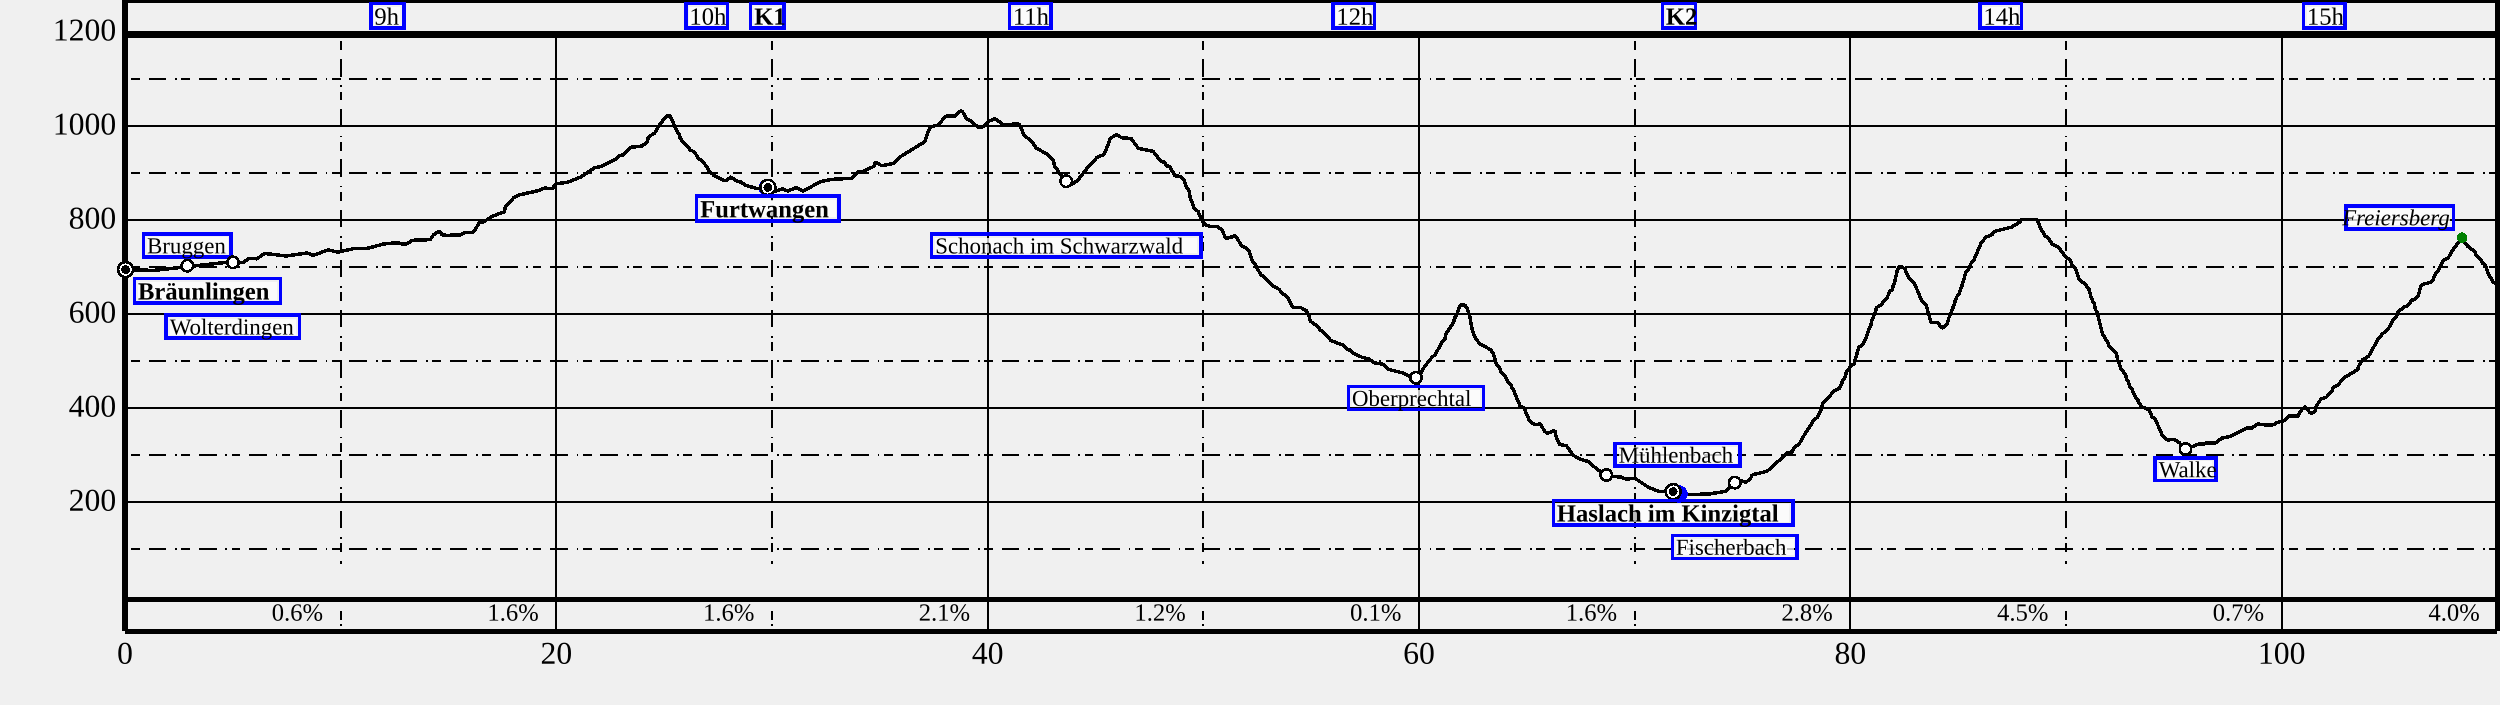
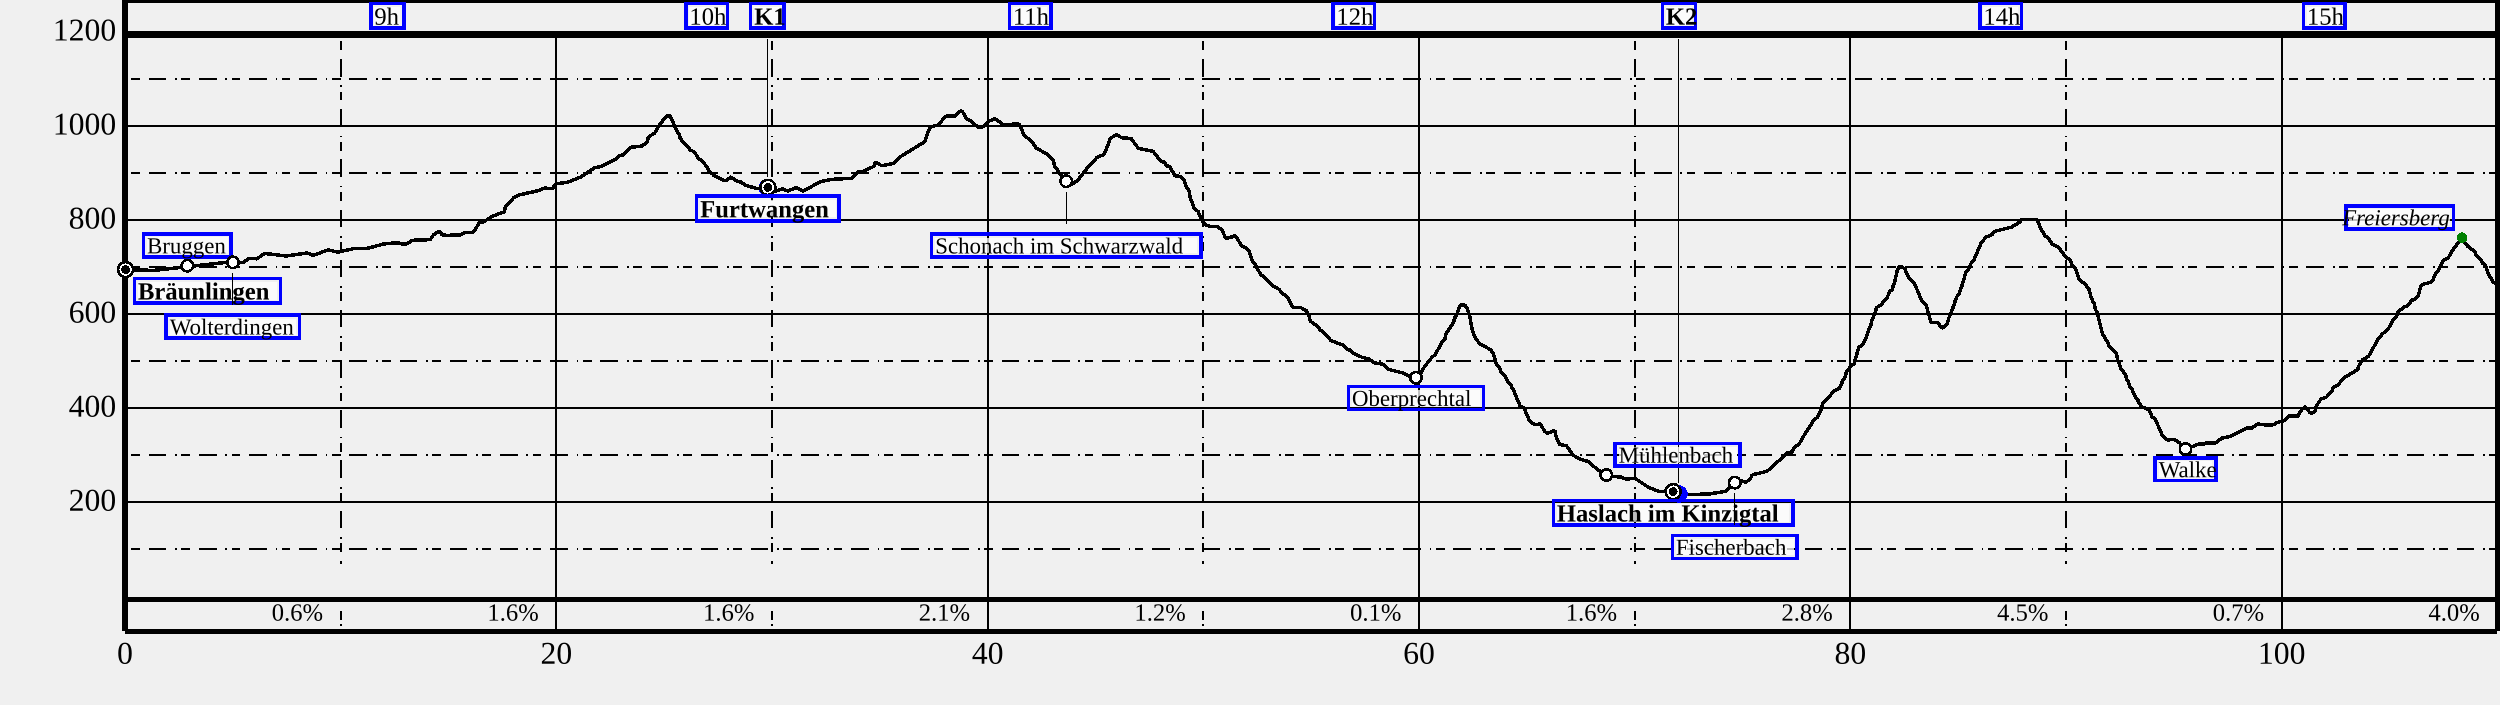
<svg xmlns="http://www.w3.org/2000/svg" height="400" width="1420">
  <g font-size="18" id="world" shape-rendering="crispEdges">
    <g id="BG" />
    <g id="SB" transform="translate(71 360)">
      <text text-anchor="middle" x="0" y="17">
0
</text>
      <text text-anchor="middle" x="245" y="17">
20
</text>
      <text text-anchor="middle" x="490" y="17">
40
</text>
      <text text-anchor="middle" x="735" y="17">
60
</text>
      <text text-anchor="middle" x="980" y="17">
80
</text>
      <text text-anchor="middle" x="1225" y="17">
100
</text>
    </g>
    <g id="SD" transform="translate(71 0)">
      <path d="M0,0 L1347.5,0" stroke="black" stroke-width="3" />
      <path d="M0,0 L0,358.5" stroke="black" stroke-width="3" />
      <path d="M0,358.5 L1347.5,358.5" stroke="black" stroke-width="3" />
      <path d="M1347.5,0 L1347.5,358.5" stroke="black" stroke-width="3" />
      <path d="M0,358.5 L1347.5,358.5" stroke="black" stroke-width="1" />
      <path d="M0,20 L0,358.5" stroke="black" stroke-width="1" />
      <path d="M245,20 L245,358.5" stroke="black" stroke-width="1" />
      <path d="M490,20 L490,358.5" stroke="black" stroke-width="1" />
      <path d="M735,20 L735,358.5" stroke="black" stroke-width="1" />
      <path d="M980,20 L980,358.5" stroke="black" stroke-width="1" />
      <path d="M1225,20 L1225,358.5" stroke="black" stroke-width="1" />
      <path d="M122.5,20 L122.5,320.5" stroke="black" stroke-dasharray="1.0,2.5,5.0,5.0,10.0,5.0" />
      <path d="M367.5,20 L367.5,320.5" stroke="black" stroke-dasharray="1.0,2.5,5.0,5.0,10.0,5.0" />
      <path d="M612.5,20 L612.5,320.5" stroke="black" stroke-dasharray="1.0,2.5,5.0,5.0,10.0,5.0" />
      <path d="M857.5,20 L857.5,320.5" stroke="black" stroke-dasharray="1.0,2.5,5.0,5.0,10.0,5.0" />
      <path d="M1102.5,20 L1102.5,320.5" stroke="black" stroke-dasharray="1.0,2.5,5.0,5.0,10.0,5.0" />
      <path d="M1347.5,20 L1347.5,320.5" stroke="black" stroke-dasharray="1.0,2.5,5.0,5.0,10.0,5.0" />
      <path d="M0,285.083 L1347.5,285.083" stroke="black" stroke-width="1" />
      <path d="M0,231.667 L1347.5,231.667" stroke="black" stroke-width="1" />
      <path d="M0,178.25 L1347.5,178.25" stroke="black" stroke-width="1" />
      <path d="M0,124.833 L1347.5,124.833" stroke="black" stroke-width="1" />
      <path d="M0,71.417 L1347.5,71.417" stroke="black" stroke-width="1" />
      <path d="M0,18 L1347.5,18" stroke="black" stroke-width="1" />
      <path d="M0,311.792 L1347.5,311.792" stroke="black" stroke-dasharray="1.0,2.5,5.0,5.0,10.0,5.0" />
      <path d="M0,258.375 L1347.5,258.375" stroke="black" stroke-dasharray="1.0,2.5,5.0,5.0,10.0,5.0" />
      <path d="M0,204.958 L1347.5,204.958" stroke="black" stroke-dasharray="1.0,2.5,5.0,5.0,10.0,5.0" />
      <path d="M0,151.542 L1347.5,151.542" stroke="black" stroke-dasharray="1.0,2.5,5.0,5.0,10.0,5.0" />
      <path d="M0,98.125 L1347.5,98.125" stroke="black" stroke-dasharray="1.0,2.5,5.0,5.0,10.0,5.0" />
      <path d="M0,44.708 L1347.5,44.708" stroke="black" stroke-dasharray="1.0,2.5,5.0,5.0,10.0,5.0" />
      <path d="M0,-8.708 L1347.5,-8.708" stroke="black" stroke-dasharray="1.0,2.5,5.0,5.0,10.0,5.0" />
      <path d="M0,20 L1347.5,20" stroke="black" stroke-width="3" />
      <text font-size="14" text-anchor="end" x="112.5" y="352.5">
0.6%
</text>
      <text font-size="14" text-anchor="end" x="235" y="352.5">
1.6%
</text>
      <text font-size="14" text-anchor="end" x="357.5" y="352.5">
1.6%
</text>
      <text font-size="14" text-anchor="end" x="480" y="352.5">
2.1%
</text>
      <text font-size="14" text-anchor="end" x="602.5" y="352.5">
1.2%
</text>
      <text font-size="14" text-anchor="end" x="725" y="352.5">
0.1%
</text>
      <text font-size="14" text-anchor="end" x="847.5" y="352.5">
1.6%
</text>
      <text font-size="14" text-anchor="end" x="970" y="352.5">
2.8%
</text>
      <text font-size="14" text-anchor="end" x="1092.5" y="352.5">
4.5%
</text>
      <text font-size="14" text-anchor="end" x="1215" y="352.5">
0.7%
</text>
      <text font-size="14" text-anchor="end" x="1337.5" y="352.5">
4.0%
</text>
      <path d="M122.5,355.5 L122.5,340.5" stroke="black" stroke-dasharray="1.0,2.5,5.0,5.0,10.0,5.0" />
      <path d="M367.5,355.5 L367.5,340.5" stroke="black" stroke-dasharray="1.0,2.5,5.0,5.0,10.0,5.0" />
      <path d="M612.5,355.5 L612.5,340.5" stroke="black" stroke-dasharray="1.0,2.5,5.0,5.0,10.0,5.0" />
      <path d="M857.5,355.5 L857.5,340.5" stroke="black" stroke-dasharray="1.0,2.5,5.0,5.0,10.0,5.0" />
      <path d="M1102.5,355.5 L1102.5,340.5" stroke="black" stroke-dasharray="1.0,2.5,5.0,5.0,10.0,5.0" />
      <path d="M1347.5,355.5 L1347.5,340.5" stroke="black" stroke-dasharray="1.0,2.5,5.0,5.0,10.0,5.0" />
      <path d="M0,340.5 L1347.5,340.5" stroke="black" stroke-width="3" />
      <path d="M0.0,153.1 L16.2,153.6 L58.5,148.9 L67.0,149.1 L70.4,146.8 L75.1,147.0 L78.1,144.6 L79.8,144.0 L91.5,145.4 L103.3,143.7 L106.9,145.0 L115.5,141.9 L120.9,143.2 L130.0,141.2 L137.9,141.0 L146.9,138.6 L154.4,137.8 L159.0,138.9 L163.4,136.5 L173.4,136.1 L175.2,133.4 L177.9,131.6 L178.9,131.8 L180.2,133.5 L183.1,133.7 L190.3,133.4 L193.1,132.0 L198.0,131.9 L201.3,126.4 L203.3,126.3 L208.7,122.8 L215.3,120.3 L216.0,117.8 L216.8,116.5 L220.9,112.2 L224.3,110.6 L235.1,108.2 L238.0,106.9 L243.0,107.0 L244.5,104.4 L251.0,103.6 L259.0,100.5 L266.5,95.4 L270.3,94.6 L278.2,90.7 L280.9,88.5 L283.2,87.9 L287.3,83.6 L293.5,83.0 L296.6,80.7 L297.2,77.9 L300.9,75.5 L303.4,71.2 L307.3,66.2 L308.4,65.7 L309.6,65.7 L313.8,75.1 L314.6,75.8 L315.3,78.3 L317.1,81.1 L320.5,84.1 L320.9,85.1 L323.3,86.2 L326.1,90.5 L326.9,90.5 L330.2,94.3 L332.2,98.1 L333.7,98.7 L334.5,99.8 L340.2,102.4 L341.5,102.4 L344.3,100.5 L347.3,102.8 L349.8,103.4 L352.6,105.3 L358.6,107.0 L362.0,107.5 L365.1,107.0 L369.2,108.6 L373.4,107.3 L376.7,108.5 L381.0,106.5 L385.3,108.5 L394.9,103.2 L401.2,101.9 L413.0,101.2 L416.5,97.4 L419.2,97.4 L425.3,94.5 L426.3,92.1 L429.8,94.1 L436.8,92.8 L440.4,89.0 L454.4,80.4 L455.7,76.0 L457.6,72.1 L462.4,70.8 L465.1,67.0 L466.6,65.9 L471.4,65.9 L473.9,63.5 L475.4,62.9 L478.1,67.5 L480.2,68.4 L482.8,71.0 L485.2,72.4 L487.7,71.9 L490.3,69.0 L493.5,67.7 L494.5,67.7 L499.4,71.1 L507.2,70.2 L508.0,70.8 L510.8,76.9 L515.1,80.4 L517.6,84.1 L523.8,87.6 L527.0,90.5 L528.3,95.0 L530.2,97.2 L530.5,98.2 L534.8,103.3 L537.4,104.8 L540.8,102.8 L547.4,94.4 L552.2,89.3 L556.1,87.8 L558.8,81.2 L559.3,78.8 L562.5,76.8 L563.5,76.5 L566.0,78.2 L571.5,78.7 L575.6,84.3 L583.8,85.9 L585.9,88.1 L586.9,90.1 L589.2,91.9 L590.7,92.2 L591.5,94.1 L593.4,94.7 L596.4,99.8 L599.5,100.3 L600.7,101.6 L601.1,101.4 L602.8,105.9 L604.4,108.5 L604.9,111.7 L607.2,118.1 L609.6,120.2 L611.0,123.8 L612.4,126.1 L614.1,127.9 L616.7,128.7 L620.6,128.7 L623.1,130.7 L625.0,134.9 L625.7,135.5 L630.7,133.9 L634.2,139.5 L637.6,141.4 L638.5,142.9 L640.3,148.4 L641.8,149.8 L645.0,155.9 L647.7,157.8 L651.7,162.1 L655.6,164.4 L657.0,166.4 L659.4,167.9 L660.8,169.6 L662.6,173.6 L663.5,174.7 L667.8,174.7 L671.0,176.4 L672.3,178.7 L673.1,182.0 L673.5,182.6 L678.0,185.8 L678.4,187.0 L682.2,190.0 L684.9,193.4 L691.7,196.0 L694.1,198.5 L696.0,198.9 L697.2,200.3 L702.6,202.9 L706.5,203.9 L709.9,206.2 L714.5,206.8 L717.7,209.8 L725.4,211.7 L730.5,214.2 L734.6,213.6 L735.7,212.6 L737.5,209.2 L740.1,205.7 L742.7,202.5 L744.0,201.8 L748.3,193.9 L749.7,192.6 L750.2,189.9 L754.5,183.2 L755.8,179.3 L756.3,179.3 L758.0,174.0 L759.3,172.8 L761.4,173.7 L762.4,175.2 L763.9,180.1 L765.2,187.4 L767.1,192.4 L769.9,195.5 L775.6,198.6 L777.2,200.9 L778.7,206.1 L779.5,207.7 L780.7,208.8 L781.5,211.1 L783.9,213.6 L785.3,216.5 L787.5,219.1 L787.9,220.5 L788.5,221.1 L792.3,230.4 L794.7,231.9 L797.5,238.4 L798.2,239.0 L798.4,239.9 L801.3,241.2 L803.9,240.8 L806.4,245.0 L807.8,246.2 L812.1,244.5 L813.0,248.4 L814.9,252.5 L818.8,253.2 L822.3,258.4 L826.3,260.7 L831.0,262.1 L836.5,266.8 L844.3,270.6 L849.6,270.9 L852.8,272.2 L857.5,271.6 L865.7,277.0 L871.9,279.3 L875.9,278.8 L885.4,281.0 L899.5,280.6 L909.0,279.1 L912.8,275.9 L915.7,272.6 L920.8,273.9 L923.4,271.6 L924.1,270.0 L924.7,269.6 L932.7,267.7 L944.6,257.0 L946.9,256.8 L948.3,254.1 L951.0,252.0 L954.6,245.7 L958.2,240.6 L958.6,239.2 L961.4,236.9 L963.2,233.2 L964.5,229.0 L971.1,221.8 L973.9,220.5 L975.1,217.9 L975.3,216.7 L977.2,213.9 L977.8,211.0 L979.1,210.1 L979.7,208.2 L982.1,206.6 L984.8,197.3 L987.0,195.9 L989.2,191.3 L990.5,186.9 L991.5,185.5 L992.2,182.0 L994.1,177.4 L994.8,174.9 L996.5,173.5 L997.1,173.8 L998.3,172.3 L998.6,171.2 L1000.8,169.2 L1002.6,165.0 L1003.8,164.7 L1004.3,162.4 L1004.9,161.2 L1006.6,153.8 L1007.8,151.5 L1009.3,151.5 L1011.0,152.9 L1012.8,157.1 L1016.6,161.5 L1020.4,170.4 L1023.1,173.6 L1025.7,182.7 L1026.0,183.3 L1030.1,183.3 L1030.9,185.2 L1032.5,186.4 L1035.2,183.5 L1035.8,180.9 L1037.3,177.4 L1039.4,171.7 L1039.6,170.5 L1041.0,167.5 L1042.0,167.0 L1042.2,165.2 L1043.2,162.9 L1045.8,154.1 L1046.9,153.3 L1048.7,149.3 L1050.0,148.1 L1054.1,138.4 L1055.4,136.7 L1057.0,134.7 L1060.5,133.3 L1061.9,131.4 L1071.5,129.0 L1075.9,126.4 L1077.3,124.7 L1085.8,124.7 L1087.0,127.0 L1087.6,128.8 L1090.5,133.8 L1092.5,135.5 L1094.7,138.6 L1098.1,140.4 L1102.6,146.2 L1104.9,147.7 L1106.1,151.0 L1106.9,151.1 L1108.4,153.9 L1109.9,158.6 L1111.5,160.3 L1112.7,160.6 L1115.5,164.2 L1116.6,168.2 L1118.0,172.0 L1118.4,172.0 L1119.4,176.5 L1119.9,176.5 L1122.7,187.7 L1123.6,190.4 L1123.9,190.4 L1125.3,193.3 L1125.8,193.3 L1126.9,196.6 L1130.8,200.5 L1131.3,201.7 L1131.7,203.9 L1133.8,209.8 L1135.2,210.9 L1135.4,212.1 L1136.2,212.6 L1137.0,215.5 L1137.8,216.6 L1138.9,219.8 L1140.0,221.0 L1140.9,223.5 L1142.6,226.7 L1143.1,226.7 L1143.8,228.6 L1145.6,231.1 L1149.8,232.8 L1151.4,236.8 L1153.2,238.1 L1157.3,247.6 L1160.1,249.8 L1164.1,249.7 L1167.0,251.5 L1168.3,253.7 L1171.1,254.8 L1178.4,252.0 L1179.8,252.5 L1182.0,251.7 L1187.5,251.5 L1190.9,248.9 L1195.9,247.9 L1205.2,243.1 L1207.6,243.3 L1211.5,240.8 L1217.3,241.6 L1221.1,241.1 L1221.6,240.2 L1226.6,238.9 L1229.1,236.1 L1233.7,236.5 L1234.4,236.1 L1236.3,232.6 L1238.1,231.3 L1238.6,231.2 L1241.2,234.6 L1243.0,234.4 L1244.0,233.4 L1244.3,231.3 L1247.3,226.6 L1250.4,225.6 L1253.7,221.8 L1254.3,219.9 L1256.7,219.0 L1260.2,214.7 L1268.2,209.9 L1268.8,207.8 L1270.8,204.5 L1274.4,202.3 L1279.6,192.9 L1282.2,189.6 L1285.0,187.5 L1287.0,184.4 L1288.0,181.8 L1290.2,179.6 L1290.9,177.2 L1295.2,174.0 L1296.5,173.9 L1299.0,170.4 L1300.0,170.4 L1302.6,167.8 L1303.9,162.8 L1305.1,161.5 L1309.4,160.4 L1310.9,159.0 L1312.4,155.5 L1314.1,153.5 L1316.7,147.9 L1319.6,146.4 L1323.1,140.5 L1323.6,140.5 L1324.6,138.5 L1326.8,136.1 L1327.8,136.2 L1330.7,139.9 L1334.6,142.8 L1335.4,144.7 L1337.8,147.2 L1339.3,149.8 L1340.4,150.2 L1343.2,157.4 L1343.6,157.4 L1344.7,159.8 L1347.4,161.8" fill="transparent" id="track" stroke="black" stroke-linejoin="miter" stroke-miterlimit="1" stroke-width="2" />
      <g>
        <g>
          <circle cx="364.819" cy="106.725" fill="Blue" id="0/wp" r="5" />
        </g>
        <g transform="translate(364.8191 106.7251)">
          <rect fill="white" fill-opacity="0.75" height="10" id="label-bg" width="14.875" x="-7.438" y="-102.725" />
          <rect fill="none" height="14" id="label-dbg" stroke="blue" stroke-width="2" width="18.875" x="-9.438" y="-104.725" />
          <text font-size="14.0" font-style="normal" font-weight="bold" id="0/wp/text" text-anchor="start" x="-7.438" y="-92.725">
K1
</text>
        </g>
+         <path d="M364.82,22.00 L364.82,100.73" id="link" stroke="black" stroke-linejoin="miter" stroke-miterlimit="1" stroke-width="0.5" />
        <g>
          <circle cx="882.614" cy="280.623" fill="Blue" id="1/wp" r="5" />
        </g>
        <g transform="translate(882.614 280.623)">
          <rect fill="white" fill-opacity="0.75" height="10" id="label-bg" width="14.875" x="-7.438" y="-276.623" />
          <rect fill="none" height="14" id="label-dbg" stroke="blue" stroke-width="2" width="18.875" x="-9.438" y="-278.623" />
          <text font-size="14.0" font-style="normal" font-weight="bold" id="1/wp/text" text-anchor="start" x="-7.438" y="-266.623">
K2
</text>
        </g>
+         <path d="M882.61,22.00 L882.61,274.62" id="link" stroke="black" stroke-linejoin="miter" stroke-miterlimit="1" stroke-width="0.5" />
        <g>
          <circle cx="365.137" cy="106.431" fill="Black" id="2/wp" r="5" />
          <circle cx="365.137" cy="106.431" fill="white" id="2/wp-little-white" r="3.5" />
          <circle cx="365.137" cy="106.431" fill="black" id="2/wp-little-white" r="2.5" />
        </g>
        <g transform="translate(365.1373 106.4313)">
          <rect fill="white" fill-opacity="0.75" height="10" id="label-bg" width="76.88" x="-38.44" y="7" />
          <rect fill="none" height="14" id="label-dbg" stroke="blue" stroke-width="2" width="80.88" x="-40.44" y="5" />
          <text font-size="14.0" font-style="normal" font-weight="bold" id="2/wp/text" text-anchor="start" x="-38.440" y="17.000">
Furtwangen
</text>
        </g>
        <g>
          <circle cx="879.335" cy="279.234" fill="Black" id="3/wp" r="5" />
          <circle cx="879.335" cy="279.234" fill="white" id="3/wp-little-white" r="3.5" />
          <circle cx="879.335" cy="279.234" fill="black" id="3/wp-little-white" r="2.5" />
        </g>
        <g transform="translate(879.3353 279.2342)">
          <rect fill="white" fill-opacity="0.75" height="10" id="label-bg" width="132.138" x="-66.069" y="7" />
          <rect fill="none" height="14" id="label-dbg" stroke="blue" stroke-width="2" width="136.138" x="-68.069" y="5" />
          <text font-size="14.0" font-style="normal" font-weight="bold" id="3/wp/text" text-anchor="start" x="-66.069" y="17.000">
Haslach im Kinzigtal
</text>
        </g>
        <g>
          <circle cx="0.343" cy="153.117" fill="Black" id="4/wp" r="5" />
          <circle cx="0.343" cy="153.117" fill="white" id="4/wp-little-white" r="3.5" />
          <circle cx="0.343" cy="153.117" fill="black" id="4/wp-little-white" r="2.5" />
        </g>
        <g transform="translate(0.3425899 153.1175)">
          <rect fill="white" fill-opacity="0.75" height="10" id="label-bg" width="79.069" x="7" y="7" />
          <rect fill="none" height="14" id="label-dbg" stroke="blue" stroke-width="2" width="83.069" x="5" y="5" />
          <text font-size="14.0" font-style="normal" font-weight="bold" id="4/wp/text" text-anchor="start" x="7.000" y="17.000">
Bräunlingen
</text>
        </g>
        <g>
          <circle cx="534.638" cy="102.959" fill="Black" id="5/wp" r="4" />
          <circle cx="534.638" cy="102.959" fill="white" id="5/wp-little-white" r="2.5" />
        </g>
        <g transform="translate(534.6379 102.9592)">
          <rect fill="white" fill-opacity="0.75" height="9" id="label-bg" width="148.87" x="-74.435" y="32" />
          <rect fill="none" height="13" id="label-dbg" stroke="blue" stroke-width="2" width="152.87" x="-76.435" y="30" />
          <text font-size="13.0" font-style="normal" font-weight="normal" id="5/wp/text" text-anchor="start" x="-74.435" y="41.000">
Schonach im Schwarzwald
</text>
        </g>
+         <path d="M534.64,126.96 L534.64,108.96" id="link" stroke="black" stroke-linejoin="miter" stroke-miterlimit="1" stroke-width="0.5" />
        <g>
          <circle cx="841.407" cy="269.779" fill="Black" id="6/wp" r="4" />
          <circle cx="841.407" cy="269.779" fill="white" id="6/wp-little-white" r="2.5" />
        </g>
        <g transform="translate(841.4073 269.7795)">
          <rect fill="white" fill-opacity="0.75" height="9" id="label-bg" width="66.97" x="7" y="-16" />
          <rect fill="none" height="13" id="label-dbg" stroke="blue" stroke-width="2" width="70.97" x="5" y="-18" />
          <text font-size="13.0" font-style="normal" font-weight="normal" id="6/wp/text" text-anchor="start" x="7.000" y="-7.000">
Mühlenbach
</text>
        </g>
        <g>
          <circle cx="914.351" cy="274.106" fill="Black" id="7/wp" r="4" />
          <circle cx="914.351" cy="274.106" fill="white" id="7/wp-little-white" r="2.5" />
        </g>
        <g transform="translate(914.3506 274.1062)">
          <rect fill="white" fill-opacity="0.75" height="9" id="label-bg" width="66.97" x="-33.485" y="32" />
          <rect fill="none" height="13" id="label-dbg" stroke="blue" stroke-width="2" width="70.97" x="-35.485" y="30" />
          <text font-size="13.0" font-style="normal" font-weight="normal" id="7/wp/text" text-anchor="start" x="-33.485" y="41.000">
Fischerbach
</text>
        </g>
+         <path d="M914.35,298.11 L914.35,280.11" id="link" stroke="black" stroke-linejoin="miter" stroke-miterlimit="1" stroke-width="0.5" />
        <g>
          <circle cx="733.27" cy="214.573" fill="Black" id="8/wp" r="4" />
          <circle cx="733.27" cy="214.573" fill="white" id="8/wp-little-white" r="2.5" />
        </g>
        <g transform="translate(733.2697 214.5733)">
          <rect fill="white" fill-opacity="0.75" height="9" id="label-bg" width="72.743" x="-36.371" y="7" />
          <rect fill="none" height="13" id="label-dbg" stroke="blue" stroke-width="2" width="76.743" x="-38.371" y="5" />
          <text font-size="13.0" font-style="normal" font-weight="normal" id="8/wp/text" text-anchor="start" x="-36.371" y="16.000">
Oberprechtal
</text>
        </g>
        <g>
          <circle cx="1170.372" cy="255.036" fill="Black" id="9/wp" r="4" />
          <circle cx="1170.372" cy="255.036" fill="white" id="9/wp-little-white" r="2.5" />
        </g>
        <g transform="translate(1170.372 255.0365)">
          <rect fill="white" fill-opacity="0.75" height="9" id="label-bg" width="30.407" x="-15.204" y="7" />
          <rect fill="none" height="13" id="label-dbg" stroke="blue" stroke-width="2" width="34.407" x="-17.204" y="5" />
          <text font-size="13.0" font-style="normal" font-weight="normal" id="9/wp/text" text-anchor="start" x="-15.204" y="16.000">
Walke
</text>
        </g>
        <g>
          <circle cx="35.414" cy="150.901" fill="Black" id="10/wp" r="4" />
          <circle cx="35.414" cy="150.901" fill="white" id="10/wp-little-white" r="2.5" />
        </g>
        <g transform="translate(35.41362 150.9007)">
          <rect fill="white" fill-opacity="0.75" height="9" id="label-bg" width="45.802" x="-22.901" y="-16" />
          <rect fill="none" height="13" id="label-dbg" stroke="blue" stroke-width="2" width="49.802" x="-24.901" y="-18" />
          <text font-size="13.0" font-style="normal" font-weight="normal" id="10/wp/text" text-anchor="start" x="-22.901" y="-7.000">
Bruggen
</text>
        </g>
        <g>
          <circle cx="61.305" cy="149.031" fill="Black" id="11/wp" r="4" />
          <circle cx="61.305" cy="149.031" fill="white" id="11/wp-little-white" r="2.5" />
        </g>
        <g transform="translate(61.30526 149.0311)">
          <rect fill="white" fill-opacity="0.75" height="9" id="label-bg" width="71.742" x="-35.871" y="32" />
          <rect fill="none" height="13" id="label-dbg" stroke="blue" stroke-width="2" width="75.742" x="-37.871" y="30" />
          <text font-size="13.0" font-style="normal" font-weight="normal" id="11/wp/text" text-anchor="start" x="-35.871" y="41.000">
Wolterdingen
</text>
        </g>
+         <path d="M61.31,173.03 L61.31,155.03" id="link" stroke="black" stroke-linejoin="miter" stroke-miterlimit="1" stroke-width="0.5" />
        <g>
          <circle cx="1327.479" cy="134.956" fill="Green" id="12/wp" r="3" />
        </g>
        <g transform="translate(1327.479 134.9558)">
          <rect fill="white" fill-opacity="0.75" height="9" id="label-bg" width="57.019" x="-64.019" y="-16" />
          <rect fill="none" height="13" id="label-dbg" stroke="blue" stroke-width="2" width="61.019" x="-66.019" y="-18" />
          <text font-size="13.0" font-style="italic" font-weight="normal" id="12/wp/text" text-anchor="end" x="-7.000" y="-7.000">
Freiersberg
</text>
        </g>
        <g />
        <g transform="translate(158.4375 17)">
          <rect fill="white" fill-opacity="0.75" height="10" id="label-bg" width="14.817" x="-16.817" y="-13" />
          <rect fill="none" height="14" id="label-dbg" stroke="blue" stroke-width="2" width="18.817" x="-18.817" y="-15" />
          <text font-size="14.0" font-style="normal" font-weight="normal" id="" text-anchor="start" x="-16.817" y="-3.000">
 9h
</text>
        </g>
        <g />
        <g transform="translate(342.1875 17)">
          <rect fill="white" fill-opacity="0.75" height="10" id="label-bg" width="19.625" x="-21.625" y="-13" />
          <rect fill="none" height="14" id="label-dbg" stroke="blue" stroke-width="2" width="23.625" x="-23.625" y="-15" />
          <text font-size="14.0" font-style="normal" font-weight="normal" id="" text-anchor="start" x="-21.625" y="-3.000">
10h
</text>
        </g>
        <g />
        <g transform="translate(525.9375 17)">
          <rect fill="white" fill-opacity="0.75" height="10" id="label-bg" width="19.625" x="-21.625" y="-13" />
          <rect fill="none" height="14" id="label-dbg" stroke="blue" stroke-width="2" width="23.625" x="-23.625" y="-15" />
          <text font-size="14.0" font-style="normal" font-weight="normal" id="" text-anchor="start" x="-21.625" y="-3.000">
11h
</text>
        </g>
        <g />
        <g transform="translate(709.6875 17)">
          <rect fill="white" fill-opacity="0.75" height="10" id="label-bg" width="19.625" x="-21.625" y="-13" />
          <rect fill="none" height="14" id="label-dbg" stroke="blue" stroke-width="2" width="23.625" x="-23.625" y="-15" />
          <text font-size="14.0" font-style="normal" font-weight="normal" id="" text-anchor="start" x="-21.625" y="-3.000">
12h
</text>
        </g>
        <g />
        <g transform="translate(1077.188 17)">
          <rect fill="white" fill-opacity="0.75" height="10" id="label-bg" width="19.625" x="-21.625" y="-13" />
          <rect fill="none" height="14" id="label-dbg" stroke="blue" stroke-width="2" width="23.625" x="-23.625" y="-15" />
          <text font-size="14.0" font-style="normal" font-weight="normal" id="" text-anchor="start" x="-21.625" y="-3.000">
14h
</text>
        </g>
        <g />
        <g transform="translate(1260.938 17)">
          <rect fill="white" fill-opacity="0.75" height="10" id="label-bg" width="19.625" x="-21.625" y="-13" />
          <rect fill="none" height="14" id="label-dbg" stroke="blue" stroke-width="2" width="23.625" x="-23.625" y="-15" />
          <text font-size="14.0" font-style="normal" font-weight="normal" id="" text-anchor="start" x="-21.625" y="-3.000">
15h
</text>
        </g>
      </g>
    </g>
    <g id="SL" transform="translate(0 0)">
      <text text-anchor="end" x="66" y="290.083">
200
</text>
      <text text-anchor="end" x="66" y="236.667">
400
</text>
      <text text-anchor="end" x="66" y="183.25">
600
</text>
      <text text-anchor="end" x="66" y="129.833">
800
</text>
      <text text-anchor="end" x="66" y="76.417">
1000
</text>
      <text text-anchor="end" x="66" y="23">
1200
</text>
    </g>
  </g>
</svg>
